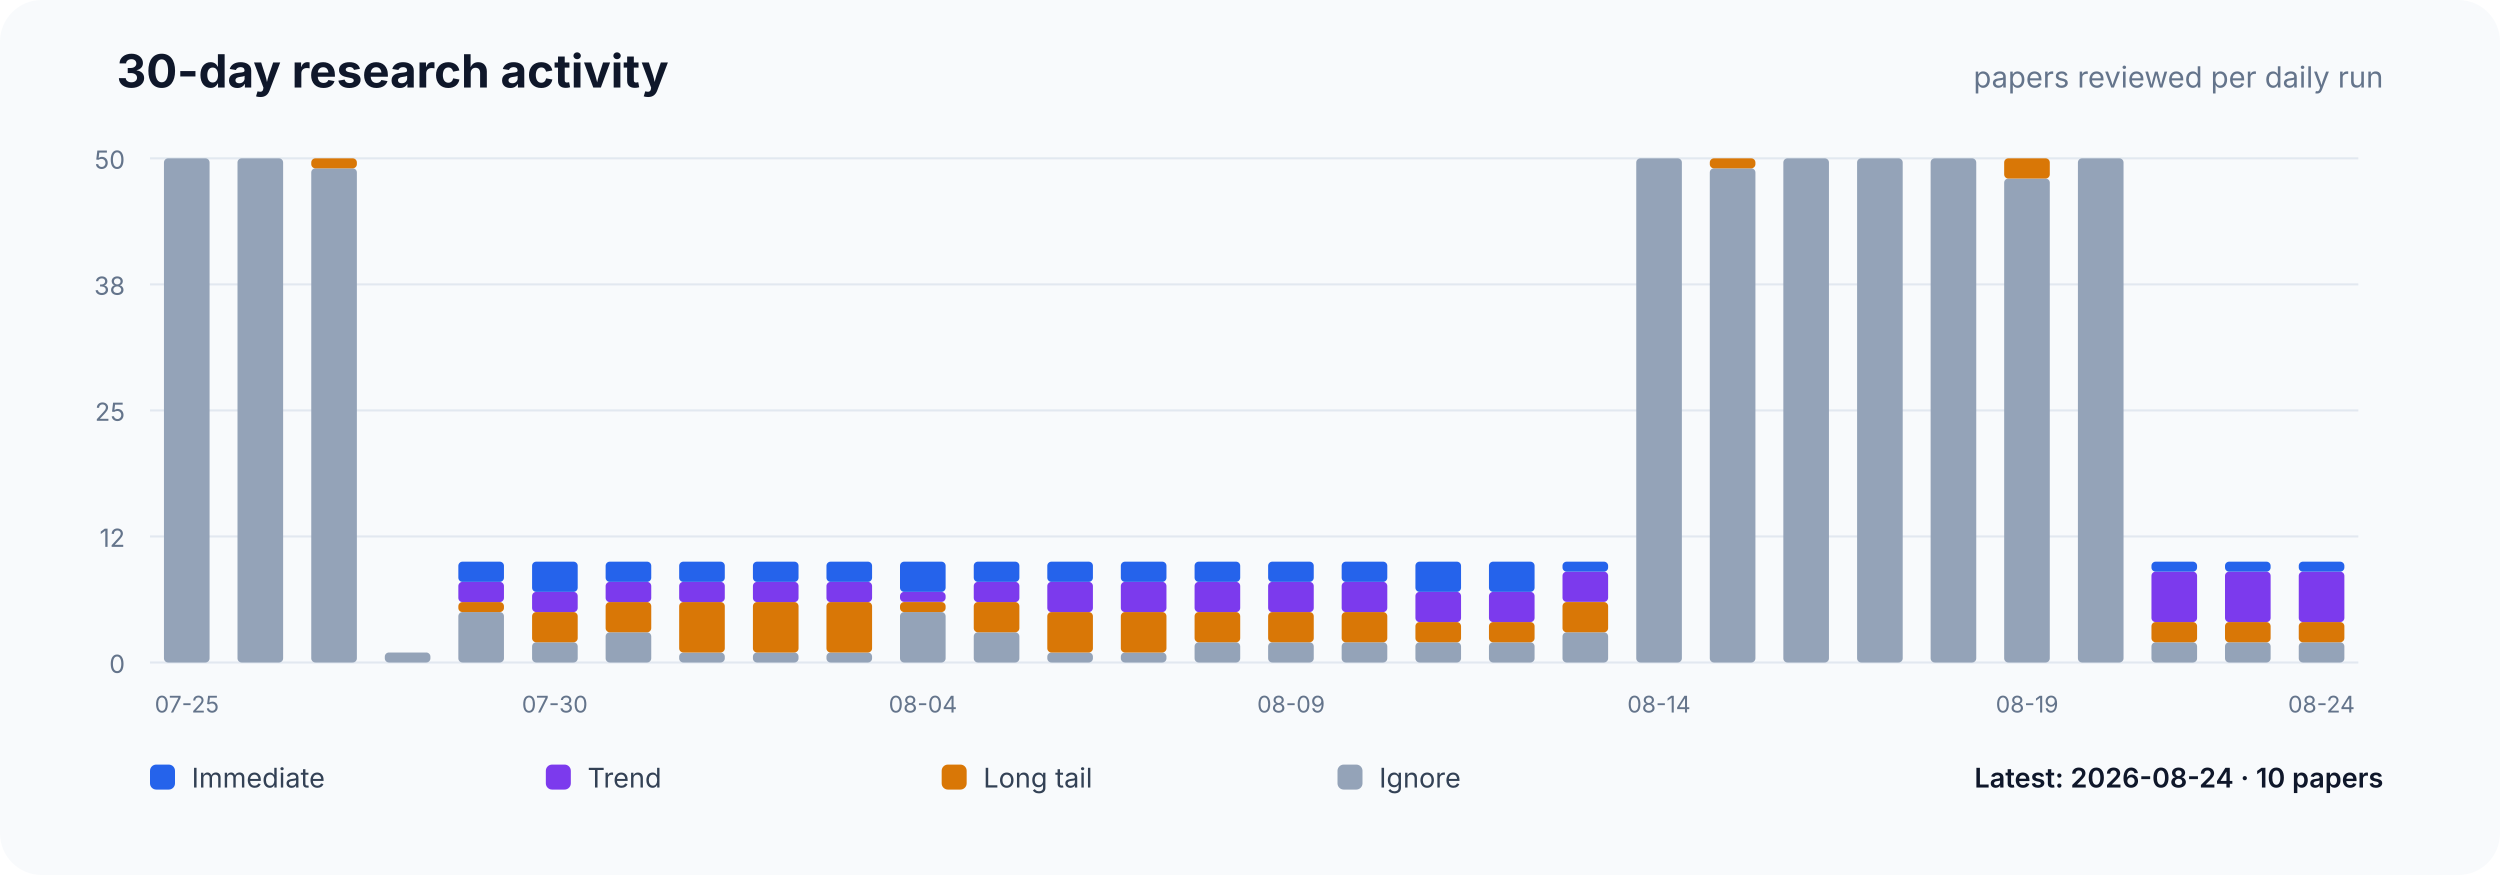
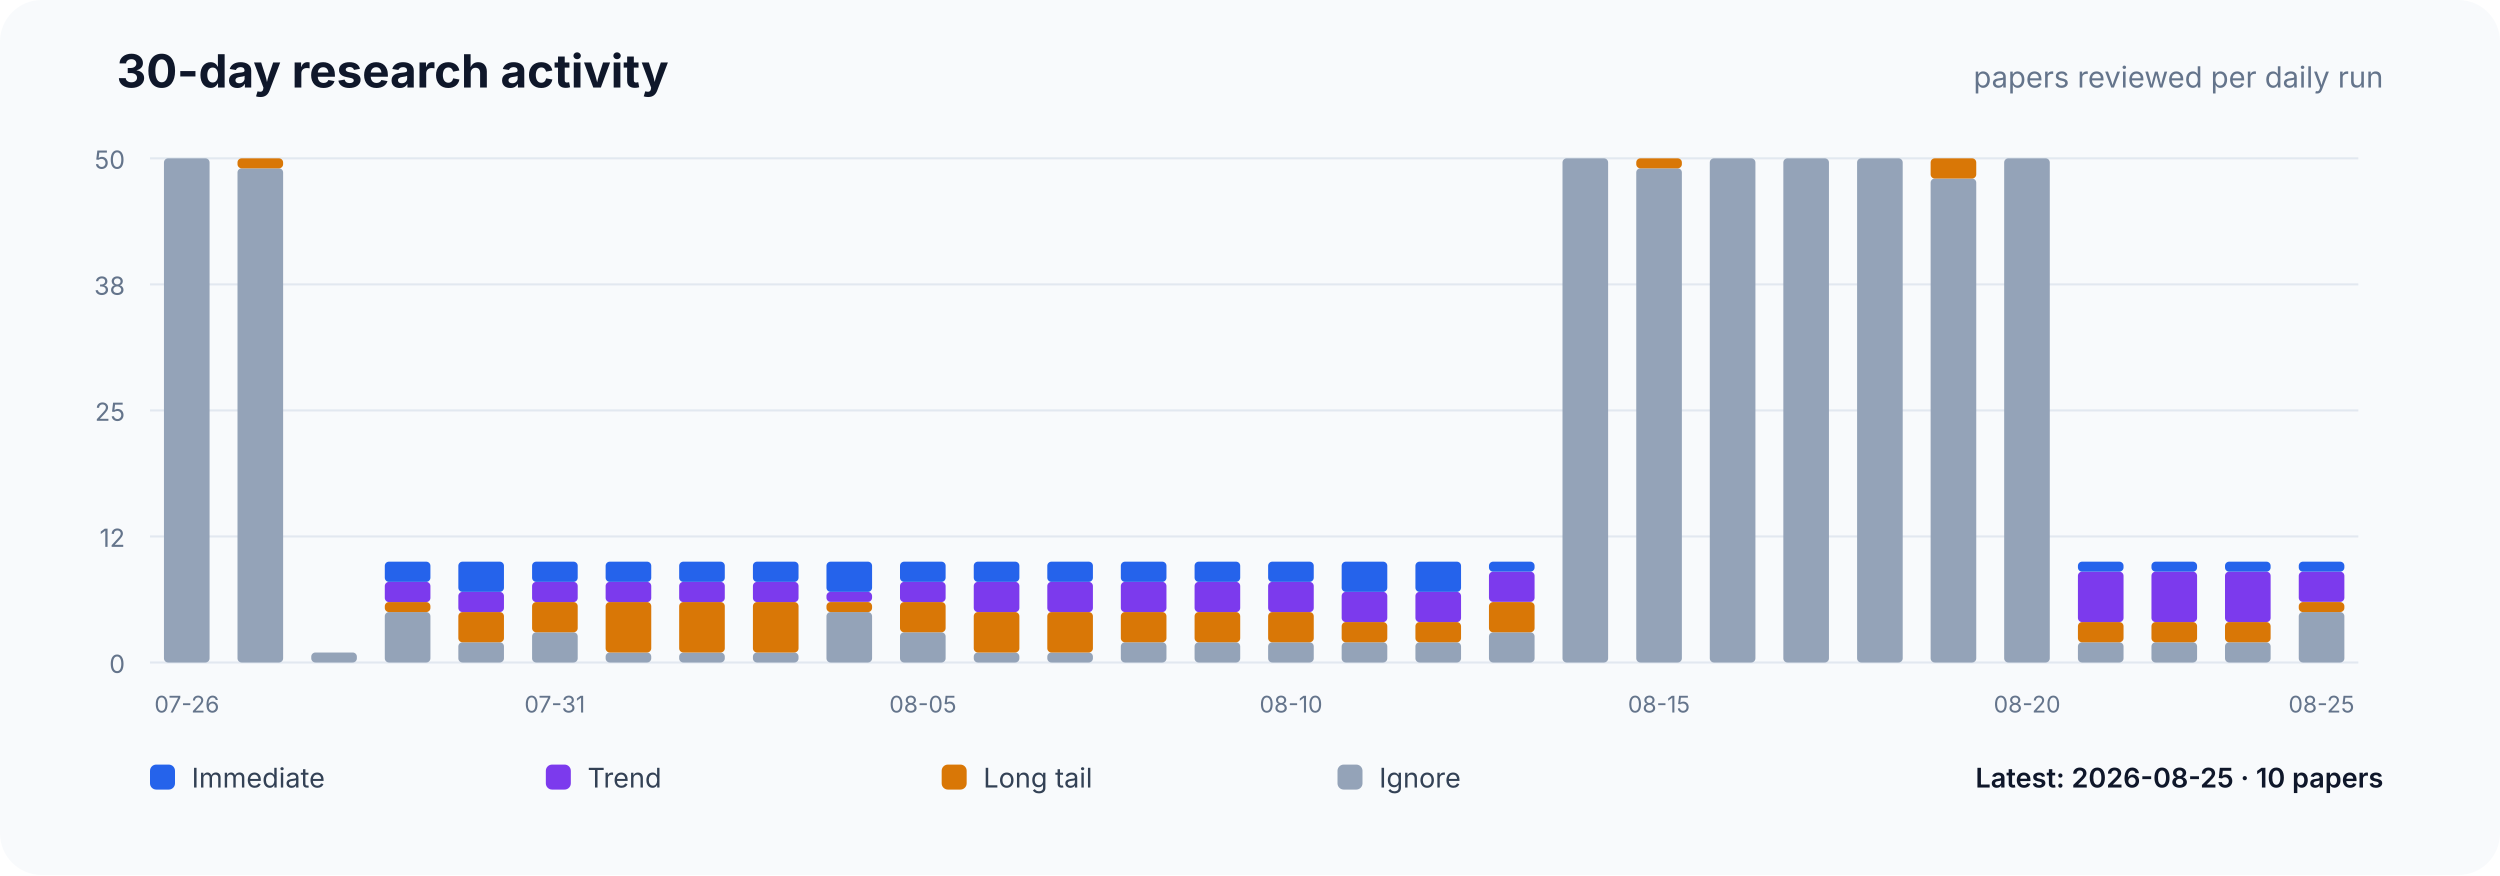
<svg xmlns="http://www.w3.org/2000/svg" width="1200" height="420" viewBox="0 0 1200 420" role="img" aria-labelledby="title desc">
  <rect width="1200" height="420" rx="20" fill="#f8fafc" />
  <text x="56" y="42" font-family="Inter,system-ui,sans-serif" font-size="22" font-weight="700" fill="#0f172a">30-day research activity</text>
  <text x="1144" y="42" text-anchor="end" font-family="Inter,system-ui,sans-serif" font-size="14" fill="#64748b">papers reviewed per daily run</text>
  <line x1="72" y1="318.0" x2="1132" y2="318.0" stroke="#e2e8f0" />
  <text x="60" y="323.0" text-anchor="end" font-family="Inter,system-ui,sans-serif" font-size="12" fill="#64748b">0</text>
  <line x1="72" y1="257.5" x2="1132" y2="257.5" stroke="#e2e8f0" />
  <text x="60" y="262.5" text-anchor="end" font-family="Inter,system-ui,sans-serif" font-size="12" fill="#64748b">12</text>
  <line x1="72" y1="197.0" x2="1132" y2="197.0" stroke="#e2e8f0" />
  <text x="60" y="202.0" text-anchor="end" font-family="Inter,system-ui,sans-serif" font-size="12" fill="#64748b">25</text>
  <line x1="72" y1="136.5" x2="1132" y2="136.5" stroke="#e2e8f0" />
  <text x="60" y="141.5" text-anchor="end" font-family="Inter,system-ui,sans-serif" font-size="12" fill="#64748b">38</text>
  <line x1="72" y1="76.0" x2="1132" y2="76.0" stroke="#e2e8f0" />
  <text x="60" y="81.0" text-anchor="end" font-family="Inter,system-ui,sans-serif" font-size="12" fill="#64748b">50</text>
  <rect x="78.7" y="76.0" width="21.9" height="242.0" rx="2" fill="#94a3b8" />
  <rect x="78.7" y="76.0" width="21.9" height="0.0" rx="2" fill="#d97706" />
  <rect x="78.7" y="76.0" width="21.9" height="0.0" rx="2" fill="#7c3aed" />
  <rect x="78.7" y="76.0" width="21.9" height="0.0" rx="2" fill="#2563eb" />
-   <text x="89.7" y="342" text-anchor="middle" font-family="Inter,system-ui,sans-serif" font-size="11" fill="#64748b">07-25</text>
-   <rect x="114.0" y="76.0" width="21.9" height="242.0" rx="2" fill="#94a3b8" />
-   <rect x="114.0" y="76.0" width="21.9" height="0.0" rx="2" fill="#d97706" />
+   <text x="89.7" y="342" text-anchor="middle" font-family="Inter,system-ui,sans-serif" font-size="11" fill="#64748b">07-26</text>
+   <rect x="114.0" y="80.8" width="21.9" height="237.2" rx="2" fill="#94a3b8" />
+   <rect x="114.0" y="76.0" width="21.9" height="4.8" rx="2" fill="#d97706" />
  <rect x="114.0" y="76.0" width="21.9" height="0.0" rx="2" fill="#7c3aed" />
  <rect x="114.0" y="76.0" width="21.9" height="0.0" rx="2" fill="#2563eb" />
-   <rect x="149.4" y="80.8" width="21.9" height="237.2" rx="2" fill="#94a3b8" />
-   <rect x="149.4" y="76.0" width="21.9" height="4.8" rx="2" fill="#d97706" />
-   <rect x="149.4" y="76.0" width="21.9" height="0.0" rx="2" fill="#7c3aed" />
-   <rect x="149.4" y="76.0" width="21.9" height="0.0" rx="2" fill="#2563eb" />
-   <rect x="184.7" y="313.2" width="21.9" height="4.8" rx="2" fill="#94a3b8" />
-   <rect x="184.7" y="313.2" width="21.9" height="0.0" rx="2" fill="#d97706" />
-   <rect x="184.7" y="313.2" width="21.9" height="0.0" rx="2" fill="#7c3aed" />
-   <rect x="184.7" y="313.2" width="21.9" height="0.0" rx="2" fill="#2563eb" />
-   <rect x="220.0" y="293.8" width="21.9" height="24.2" rx="2" fill="#94a3b8" />
-   <rect x="220.0" y="289.0" width="21.9" height="4.8" rx="2" fill="#d97706" />
-   <rect x="220.0" y="279.3" width="21.9" height="9.7" rx="2" fill="#7c3aed" />
-   <rect x="220.0" y="269.6" width="21.9" height="9.7" rx="2" fill="#2563eb" />
-   <rect x="255.4" y="308.3" width="21.9" height="9.7" rx="2" fill="#94a3b8" />
-   <rect x="255.4" y="293.8" width="21.9" height="14.5" rx="2" fill="#d97706" />
-   <rect x="255.4" y="284.1" width="21.9" height="9.7" rx="2" fill="#7c3aed" />
-   <rect x="255.4" y="269.6" width="21.9" height="14.5" rx="2" fill="#2563eb" />
-   <text x="266.3" y="342" text-anchor="middle" font-family="Inter,system-ui,sans-serif" font-size="11" fill="#64748b">07-30</text>
-   <rect x="290.7" y="303.5" width="21.9" height="14.5" rx="2" fill="#94a3b8" />
-   <rect x="290.7" y="289.0" width="21.9" height="14.5" rx="2" fill="#d97706" />
+   <rect x="149.4" y="313.2" width="21.9" height="4.8" rx="2" fill="#94a3b8" />
+   <rect x="149.4" y="313.2" width="21.9" height="0.0" rx="2" fill="#d97706" />
+   <rect x="149.4" y="313.2" width="21.9" height="0.0" rx="2" fill="#7c3aed" />
+   <rect x="149.4" y="313.2" width="21.9" height="0.0" rx="2" fill="#2563eb" />
+   <rect x="184.7" y="293.8" width="21.9" height="24.2" rx="2" fill="#94a3b8" />
+   <rect x="184.7" y="289.0" width="21.9" height="4.8" rx="2" fill="#d97706" />
+   <rect x="184.7" y="279.3" width="21.9" height="9.7" rx="2" fill="#7c3aed" />
+   <rect x="184.7" y="269.6" width="21.9" height="9.7" rx="2" fill="#2563eb" />
+   <rect x="220.0" y="308.3" width="21.9" height="9.7" rx="2" fill="#94a3b8" />
+   <rect x="220.0" y="293.8" width="21.9" height="14.5" rx="2" fill="#d97706" />
+   <rect x="220.0" y="284.1" width="21.9" height="9.7" rx="2" fill="#7c3aed" />
+   <rect x="220.0" y="269.6" width="21.9" height="14.5" rx="2" fill="#2563eb" />
+   <rect x="255.4" y="303.5" width="21.9" height="14.5" rx="2" fill="#94a3b8" />
+   <rect x="255.4" y="289.0" width="21.9" height="14.5" rx="2" fill="#d97706" />
+   <rect x="255.4" y="279.3" width="21.9" height="9.7" rx="2" fill="#7c3aed" />
+   <rect x="255.4" y="269.6" width="21.9" height="9.7" rx="2" fill="#2563eb" />
+   <text x="266.3" y="342" text-anchor="middle" font-family="Inter,system-ui,sans-serif" font-size="11" fill="#64748b">07-31</text>
+   <rect x="290.7" y="313.2" width="21.9" height="4.8" rx="2" fill="#94a3b8" />
+   <rect x="290.7" y="289.0" width="21.9" height="24.2" rx="2" fill="#d97706" />
  <rect x="290.7" y="279.3" width="21.9" height="9.7" rx="2" fill="#7c3aed" />
  <rect x="290.7" y="269.6" width="21.9" height="9.7" rx="2" fill="#2563eb" />
  <rect x="326.0" y="313.2" width="21.9" height="4.8" rx="2" fill="#94a3b8" />
  <rect x="326.0" y="289.0" width="21.9" height="24.2" rx="2" fill="#d97706" />
  <rect x="326.0" y="279.3" width="21.9" height="9.7" rx="2" fill="#7c3aed" />
  <rect x="326.0" y="269.6" width="21.9" height="9.7" rx="2" fill="#2563eb" />
  <rect x="361.4" y="313.2" width="21.9" height="4.8" rx="2" fill="#94a3b8" />
  <rect x="361.4" y="289.0" width="21.9" height="24.2" rx="2" fill="#d97706" />
  <rect x="361.4" y="279.3" width="21.9" height="9.7" rx="2" fill="#7c3aed" />
  <rect x="361.4" y="269.6" width="21.9" height="9.7" rx="2" fill="#2563eb" />
-   <rect x="396.7" y="313.2" width="21.9" height="4.8" rx="2" fill="#94a3b8" />
-   <rect x="396.7" y="289.0" width="21.9" height="24.2" rx="2" fill="#d97706" />
-   <rect x="396.7" y="279.3" width="21.9" height="9.7" rx="2" fill="#7c3aed" />
-   <rect x="396.7" y="269.6" width="21.9" height="9.7" rx="2" fill="#2563eb" />
-   <rect x="432.0" y="293.8" width="21.9" height="24.2" rx="2" fill="#94a3b8" />
-   <rect x="432.0" y="289.0" width="21.9" height="4.8" rx="2" fill="#d97706" />
-   <rect x="432.0" y="284.1" width="21.9" height="4.8" rx="2" fill="#7c3aed" />
-   <rect x="432.0" y="269.6" width="21.9" height="14.5" rx="2" fill="#2563eb" />
-   <text x="443.0" y="342" text-anchor="middle" font-family="Inter,system-ui,sans-serif" font-size="11" fill="#64748b">08-04</text>
-   <rect x="467.4" y="303.5" width="21.9" height="14.5" rx="2" fill="#94a3b8" />
-   <rect x="467.4" y="289.0" width="21.9" height="14.5" rx="2" fill="#d97706" />
-   <rect x="467.4" y="279.3" width="21.9" height="9.7" rx="2" fill="#7c3aed" />
+   <rect x="396.7" y="293.8" width="21.9" height="24.2" rx="2" fill="#94a3b8" />
+   <rect x="396.7" y="289.0" width="21.9" height="4.8" rx="2" fill="#d97706" />
+   <rect x="396.7" y="284.1" width="21.9" height="4.8" rx="2" fill="#7c3aed" />
+   <rect x="396.7" y="269.6" width="21.9" height="14.5" rx="2" fill="#2563eb" />
+   <rect x="432.0" y="303.5" width="21.9" height="14.5" rx="2" fill="#94a3b8" />
+   <rect x="432.0" y="289.0" width="21.9" height="14.5" rx="2" fill="#d97706" />
+   <rect x="432.0" y="279.3" width="21.9" height="9.7" rx="2" fill="#7c3aed" />
+   <rect x="432.0" y="269.6" width="21.9" height="9.7" rx="2" fill="#2563eb" />
+   <text x="443.0" y="342" text-anchor="middle" font-family="Inter,system-ui,sans-serif" font-size="11" fill="#64748b">08-05</text>
+   <rect x="467.4" y="313.2" width="21.9" height="4.8" rx="2" fill="#94a3b8" />
+   <rect x="467.4" y="293.8" width="21.9" height="19.4" rx="2" fill="#d97706" />
+   <rect x="467.4" y="279.3" width="21.9" height="14.5" rx="2" fill="#7c3aed" />
  <rect x="467.4" y="269.6" width="21.9" height="9.7" rx="2" fill="#2563eb" />
  <rect x="502.7" y="313.2" width="21.9" height="4.8" rx="2" fill="#94a3b8" />
  <rect x="502.7" y="293.8" width="21.9" height="19.4" rx="2" fill="#d97706" />
  <rect x="502.7" y="279.3" width="21.9" height="14.5" rx="2" fill="#7c3aed" />
  <rect x="502.7" y="269.6" width="21.9" height="9.7" rx="2" fill="#2563eb" />
-   <rect x="538.0" y="313.2" width="21.9" height="4.8" rx="2" fill="#94a3b8" />
-   <rect x="538.0" y="293.8" width="21.9" height="19.4" rx="2" fill="#d97706" />
+   <rect x="538.0" y="308.3" width="21.9" height="9.7" rx="2" fill="#94a3b8" />
+   <rect x="538.0" y="293.8" width="21.9" height="14.5" rx="2" fill="#d97706" />
  <rect x="538.0" y="279.3" width="21.9" height="14.5" rx="2" fill="#7c3aed" />
  <rect x="538.0" y="269.6" width="21.9" height="9.7" rx="2" fill="#2563eb" />
  <rect x="573.4" y="308.3" width="21.9" height="9.7" rx="2" fill="#94a3b8" />
  <rect x="573.4" y="293.8" width="21.9" height="14.5" rx="2" fill="#d97706" />
  <rect x="573.4" y="279.3" width="21.9" height="14.5" rx="2" fill="#7c3aed" />
  <rect x="573.4" y="269.6" width="21.9" height="9.7" rx="2" fill="#2563eb" />
  <rect x="608.7" y="308.3" width="21.9" height="9.7" rx="2" fill="#94a3b8" />
  <rect x="608.7" y="293.8" width="21.9" height="14.5" rx="2" fill="#d97706" />
  <rect x="608.7" y="279.3" width="21.9" height="14.5" rx="2" fill="#7c3aed" />
  <rect x="608.7" y="269.6" width="21.9" height="9.7" rx="2" fill="#2563eb" />
-   <text x="619.7" y="342" text-anchor="middle" font-family="Inter,system-ui,sans-serif" font-size="11" fill="#64748b">08-09</text>
+   <text x="619.7" y="342" text-anchor="middle" font-family="Inter,system-ui,sans-serif" font-size="11" fill="#64748b">08-10</text>
  <rect x="644.0" y="308.3" width="21.9" height="9.7" rx="2" fill="#94a3b8" />
-   <rect x="644.0" y="293.8" width="21.9" height="14.5" rx="2" fill="#d97706" />
-   <rect x="644.0" y="279.3" width="21.9" height="14.5" rx="2" fill="#7c3aed" />
-   <rect x="644.0" y="269.6" width="21.9" height="9.7" rx="2" fill="#2563eb" />
+   <rect x="644.0" y="298.6" width="21.9" height="9.7" rx="2" fill="#d97706" />
+   <rect x="644.0" y="284.1" width="21.9" height="14.5" rx="2" fill="#7c3aed" />
+   <rect x="644.0" y="269.6" width="21.9" height="14.5" rx="2" fill="#2563eb" />
  <rect x="679.4" y="308.3" width="21.9" height="9.7" rx="2" fill="#94a3b8" />
  <rect x="679.4" y="298.6" width="21.9" height="9.7" rx="2" fill="#d97706" />
  <rect x="679.4" y="284.1" width="21.9" height="14.5" rx="2" fill="#7c3aed" />
  <rect x="679.4" y="269.6" width="21.9" height="14.5" rx="2" fill="#2563eb" />
-   <rect x="714.7" y="308.3" width="21.9" height="9.7" rx="2" fill="#94a3b8" />
-   <rect x="714.7" y="298.6" width="21.9" height="9.7" rx="2" fill="#d97706" />
-   <rect x="714.7" y="284.1" width="21.9" height="14.5" rx="2" fill="#7c3aed" />
-   <rect x="714.7" y="269.6" width="21.9" height="14.5" rx="2" fill="#2563eb" />
-   <rect x="750.0" y="303.5" width="21.9" height="14.5" rx="2" fill="#94a3b8" />
-   <rect x="750.0" y="289.0" width="21.9" height="14.5" rx="2" fill="#d97706" />
-   <rect x="750.0" y="274.4" width="21.9" height="14.5" rx="2" fill="#7c3aed" />
-   <rect x="750.0" y="269.6" width="21.9" height="4.8" rx="2" fill="#2563eb" />
-   <rect x="785.4" y="76.0" width="21.9" height="242.0" rx="2" fill="#94a3b8" />
-   <rect x="785.4" y="76.0" width="21.9" height="0.0" rx="2" fill="#d97706" />
+   <rect x="714.7" y="303.5" width="21.9" height="14.5" rx="2" fill="#94a3b8" />
+   <rect x="714.7" y="289.0" width="21.9" height="14.5" rx="2" fill="#d97706" />
+   <rect x="714.7" y="274.4" width="21.9" height="14.5" rx="2" fill="#7c3aed" />
+   <rect x="714.7" y="269.6" width="21.9" height="4.8" rx="2" fill="#2563eb" />
+   <rect x="750.0" y="76.0" width="21.9" height="242.0" rx="2" fill="#94a3b8" />
+   <rect x="750.0" y="76.0" width="21.9" height="0.0" rx="2" fill="#d97706" />
+   <rect x="750.0" y="76.0" width="21.9" height="0.0" rx="2" fill="#7c3aed" />
+   <rect x="750.0" y="76.0" width="21.9" height="0.0" rx="2" fill="#2563eb" />
+   <rect x="785.4" y="80.8" width="21.9" height="237.2" rx="2" fill="#94a3b8" />
+   <rect x="785.4" y="76.0" width="21.9" height="4.8" rx="2" fill="#d97706" />
  <rect x="785.4" y="76.0" width="21.9" height="0.0" rx="2" fill="#7c3aed" />
  <rect x="785.4" y="76.0" width="21.9" height="0.0" rx="2" fill="#2563eb" />
-   <text x="796.3" y="342" text-anchor="middle" font-family="Inter,system-ui,sans-serif" font-size="11" fill="#64748b">08-14</text>
-   <rect x="820.7" y="80.8" width="21.9" height="237.2" rx="2" fill="#94a3b8" />
-   <rect x="820.7" y="76.0" width="21.9" height="4.8" rx="2" fill="#d97706" />
+   <text x="796.3" y="342" text-anchor="middle" font-family="Inter,system-ui,sans-serif" font-size="11" fill="#64748b">08-15</text>
+   <rect x="820.7" y="76.0" width="21.9" height="242.0" rx="2" fill="#94a3b8" />
+   <rect x="820.7" y="76.0" width="21.9" height="0.0" rx="2" fill="#d97706" />
  <rect x="820.7" y="76.0" width="21.9" height="0.0" rx="2" fill="#7c3aed" />
  <rect x="820.7" y="76.0" width="21.9" height="0.0" rx="2" fill="#2563eb" />
  <rect x="856.0" y="76.0" width="21.9" height="242.0" rx="2" fill="#94a3b8" />
  <rect x="856.0" y="76.0" width="21.9" height="0.0" rx="2" fill="#d97706" />
  <rect x="856.0" y="76.0" width="21.9" height="0.0" rx="2" fill="#7c3aed" />
  <rect x="856.0" y="76.0" width="21.9" height="0.0" rx="2" fill="#2563eb" />
  <rect x="891.4" y="76.0" width="21.9" height="242.0" rx="2" fill="#94a3b8" />
  <rect x="891.4" y="76.0" width="21.9" height="0.0" rx="2" fill="#d97706" />
  <rect x="891.4" y="76.0" width="21.9" height="0.0" rx="2" fill="#7c3aed" />
  <rect x="891.4" y="76.0" width="21.9" height="0.0" rx="2" fill="#2563eb" />
-   <rect x="926.7" y="76.0" width="21.9" height="242.0" rx="2" fill="#94a3b8" />
-   <rect x="926.7" y="76.0" width="21.9" height="0.0" rx="2" fill="#d97706" />
+   <rect x="926.7" y="85.7" width="21.9" height="232.3" rx="2" fill="#94a3b8" />
+   <rect x="926.7" y="76.0" width="21.9" height="9.7" rx="2" fill="#d97706" />
  <rect x="926.7" y="76.0" width="21.9" height="0.0" rx="2" fill="#7c3aed" />
  <rect x="926.7" y="76.0" width="21.9" height="0.0" rx="2" fill="#2563eb" />
-   <rect x="962.0" y="85.7" width="21.9" height="232.3" rx="2" fill="#94a3b8" />
-   <rect x="962.0" y="76.0" width="21.9" height="9.7" rx="2" fill="#d97706" />
+   <rect x="962.0" y="76.0" width="21.9" height="242.0" rx="2" fill="#94a3b8" />
+   <rect x="962.0" y="76.0" width="21.9" height="0.0" rx="2" fill="#d97706" />
  <rect x="962.0" y="76.0" width="21.9" height="0.0" rx="2" fill="#7c3aed" />
  <rect x="962.0" y="76.0" width="21.9" height="0.0" rx="2" fill="#2563eb" />
-   <text x="973.0" y="342" text-anchor="middle" font-family="Inter,system-ui,sans-serif" font-size="11" fill="#64748b">08-19</text>
-   <rect x="997.4" y="76.0" width="21.9" height="242.0" rx="2" fill="#94a3b8" />
-   <rect x="997.4" y="76.0" width="21.9" height="0.0" rx="2" fill="#d97706" />
-   <rect x="997.4" y="76.0" width="21.9" height="0.0" rx="2" fill="#7c3aed" />
-   <rect x="997.4" y="76.0" width="21.9" height="0.0" rx="2" fill="#2563eb" />
+   <text x="973.0" y="342" text-anchor="middle" font-family="Inter,system-ui,sans-serif" font-size="11" fill="#64748b">08-20</text>
+   <rect x="997.4" y="308.3" width="21.9" height="9.7" rx="2" fill="#94a3b8" />
+   <rect x="997.4" y="298.6" width="21.9" height="9.7" rx="2" fill="#d97706" />
+   <rect x="997.4" y="274.4" width="21.9" height="24.2" rx="2" fill="#7c3aed" />
+   <rect x="997.4" y="269.6" width="21.9" height="4.8" rx="2" fill="#2563eb" />
  <rect x="1032.7" y="308.3" width="21.9" height="9.7" rx="2" fill="#94a3b8" />
  <rect x="1032.7" y="298.6" width="21.9" height="9.7" rx="2" fill="#d97706" />
  <rect x="1032.7" y="274.4" width="21.9" height="24.2" rx="2" fill="#7c3aed" />
  <rect x="1032.7" y="269.6" width="21.9" height="4.8" rx="2" fill="#2563eb" />
  <rect x="1068.0" y="308.3" width="21.9" height="9.7" rx="2" fill="#94a3b8" />
  <rect x="1068.0" y="298.6" width="21.9" height="9.7" rx="2" fill="#d97706" />
  <rect x="1068.0" y="274.4" width="21.9" height="24.2" rx="2" fill="#7c3aed" />
  <rect x="1068.0" y="269.6" width="21.9" height="4.8" rx="2" fill="#2563eb" />
-   <rect x="1103.4" y="308.3" width="21.9" height="9.7" rx="2" fill="#94a3b8" />
-   <rect x="1103.4" y="298.6" width="21.9" height="9.7" rx="2" fill="#d97706" />
-   <rect x="1103.4" y="274.4" width="21.9" height="24.2" rx="2" fill="#7c3aed" />
+   <rect x="1103.4" y="293.8" width="21.9" height="24.2" rx="2" fill="#94a3b8" />
+   <rect x="1103.4" y="289.0" width="21.9" height="4.8" rx="2" fill="#d97706" />
+   <rect x="1103.4" y="274.4" width="21.9" height="14.5" rx="2" fill="#7c3aed" />
  <rect x="1103.4" y="269.6" width="21.9" height="4.8" rx="2" fill="#2563eb" />
-   <text x="1114.3" y="342" text-anchor="middle" font-family="Inter,system-ui,sans-serif" font-size="11" fill="#64748b">08-24</text>
+   <text x="1114.3" y="342" text-anchor="middle" font-family="Inter,system-ui,sans-serif" font-size="11" fill="#64748b">08-25</text>
  <rect x="72" y="367" width="12" height="12" rx="3" fill="#2563eb" />
  <text x="92" y="378" font-family="Inter,system-ui,sans-serif" font-size="13" fill="#334155">Immediate</text>
  <rect x="262" y="367" width="12" height="12" rx="3" fill="#7c3aed" />
  <text x="282" y="378" font-family="Inter,system-ui,sans-serif" font-size="13" fill="#334155">Trend</text>
  <rect x="452" y="367" width="12" height="12" rx="3" fill="#d97706" />
  <text x="472" y="378" font-family="Inter,system-ui,sans-serif" font-size="13" fill="#334155">Long tail</text>
  <rect x="642" y="367" width="12" height="12" rx="3" fill="#94a3b8" />
  <text x="662" y="378" font-family="Inter,system-ui,sans-serif" font-size="13" fill="#334155">Ignore</text>
-   <text x="1144" y="378" text-anchor="end" font-family="Inter,system-ui,sans-serif" font-size="13" font-weight="600" fill="#0f172a">Latest: 2026-08-24 · 10 papers</text>
+   <text x="1144" y="378" text-anchor="end" font-family="Inter,system-ui,sans-serif" font-size="13" font-weight="600" fill="#0f172a">Latest: 2026-08-25 · 10 papers</text>
</svg>
